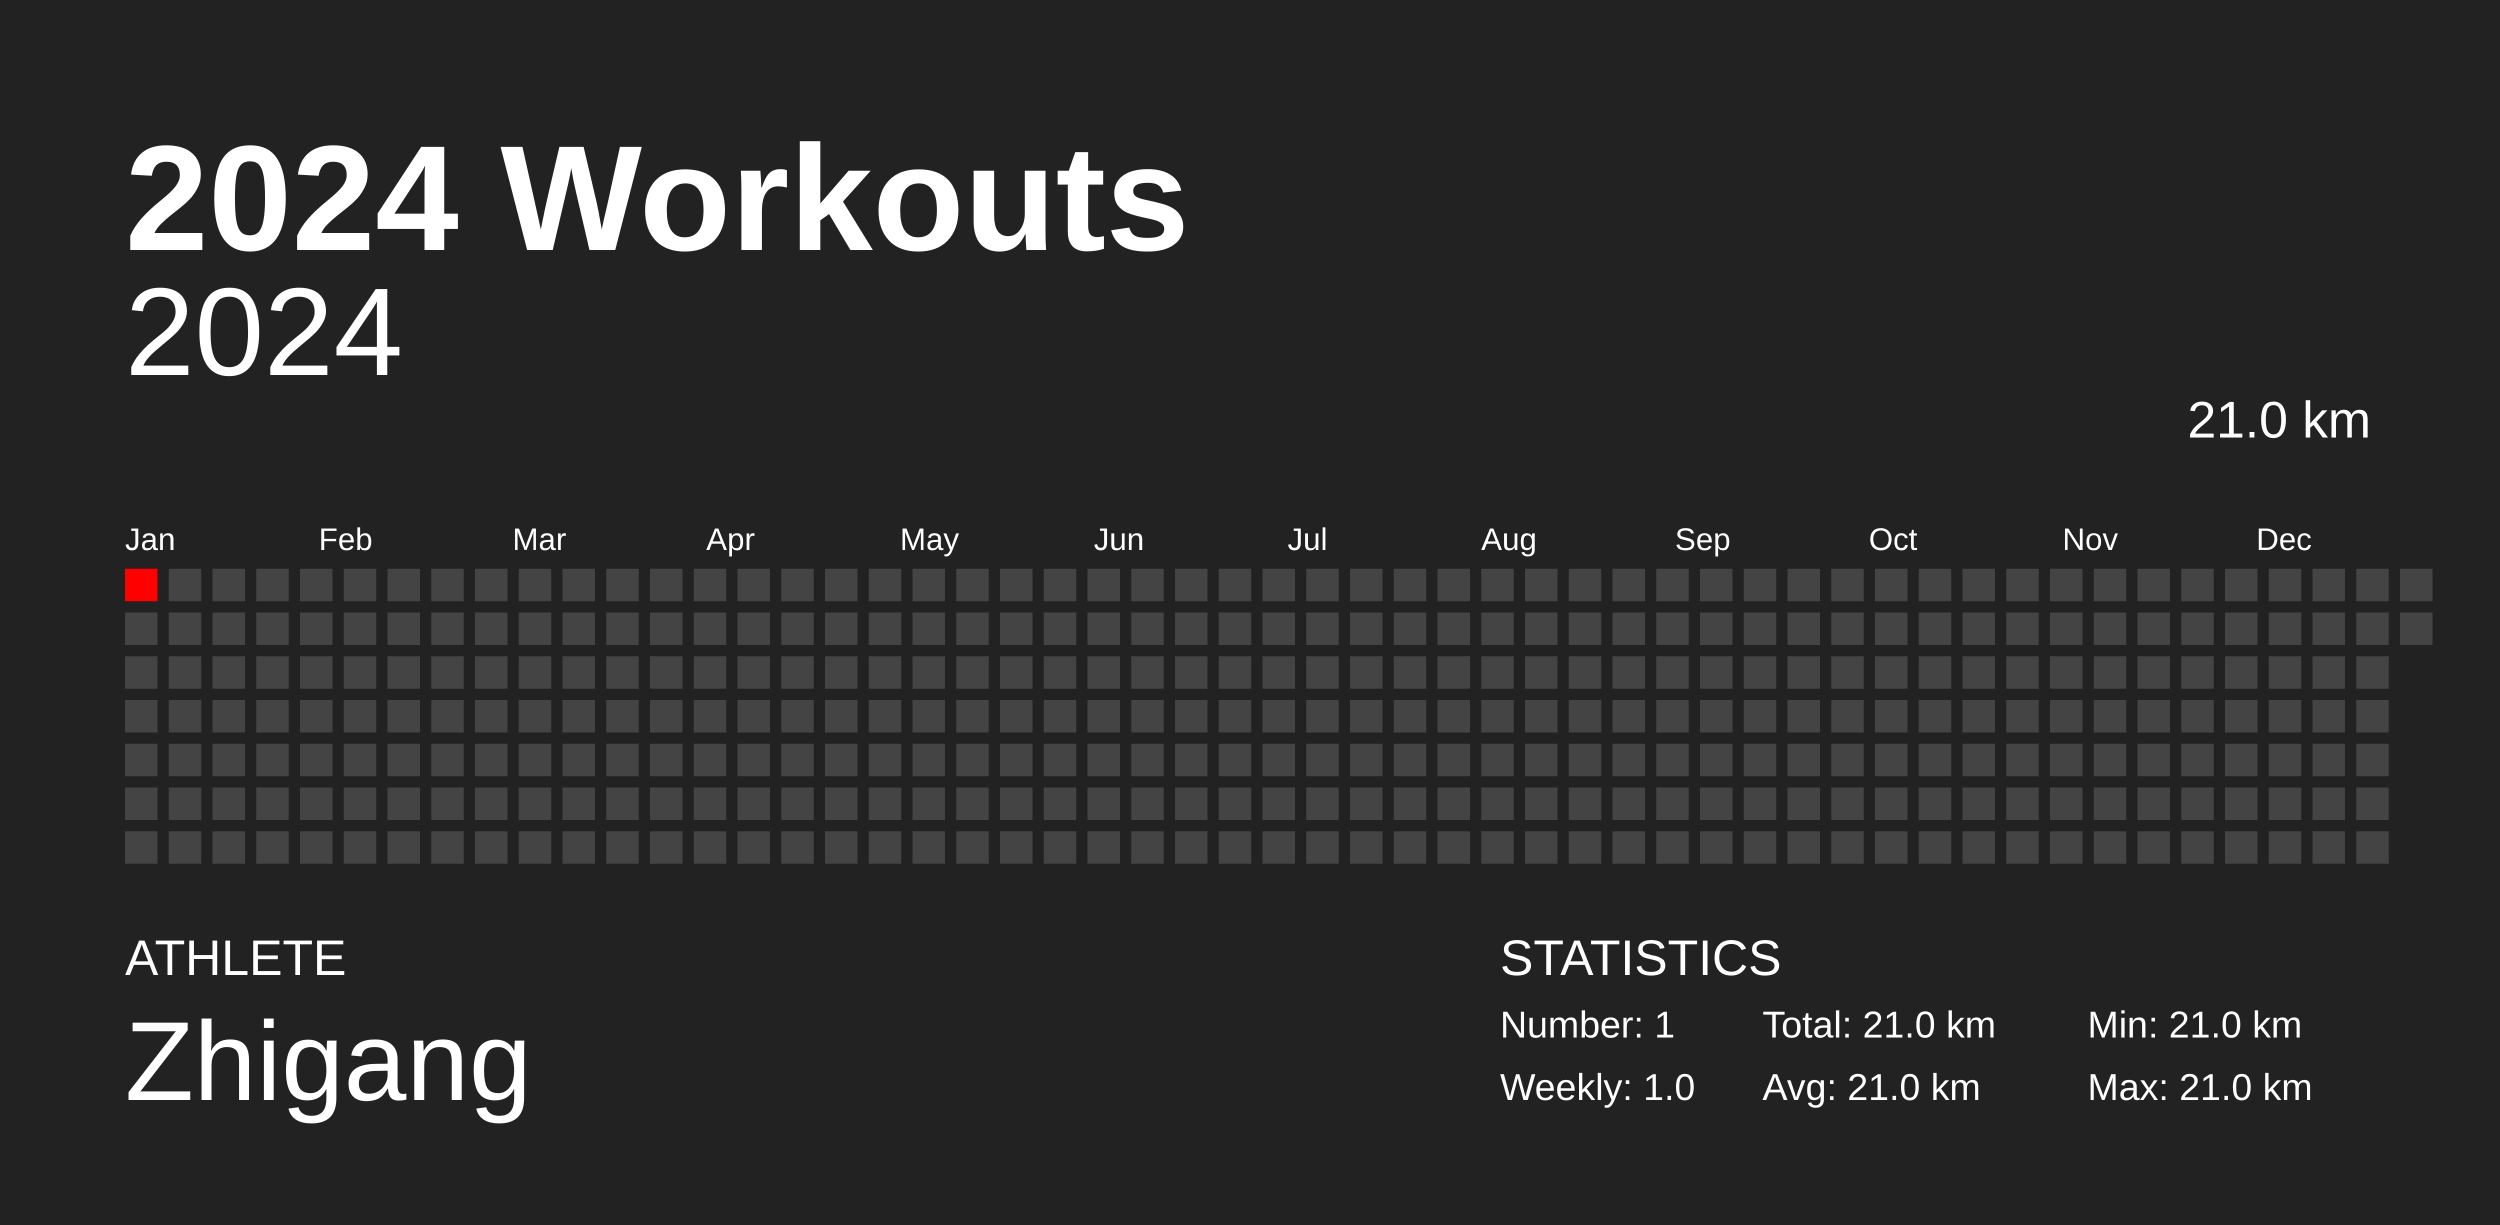
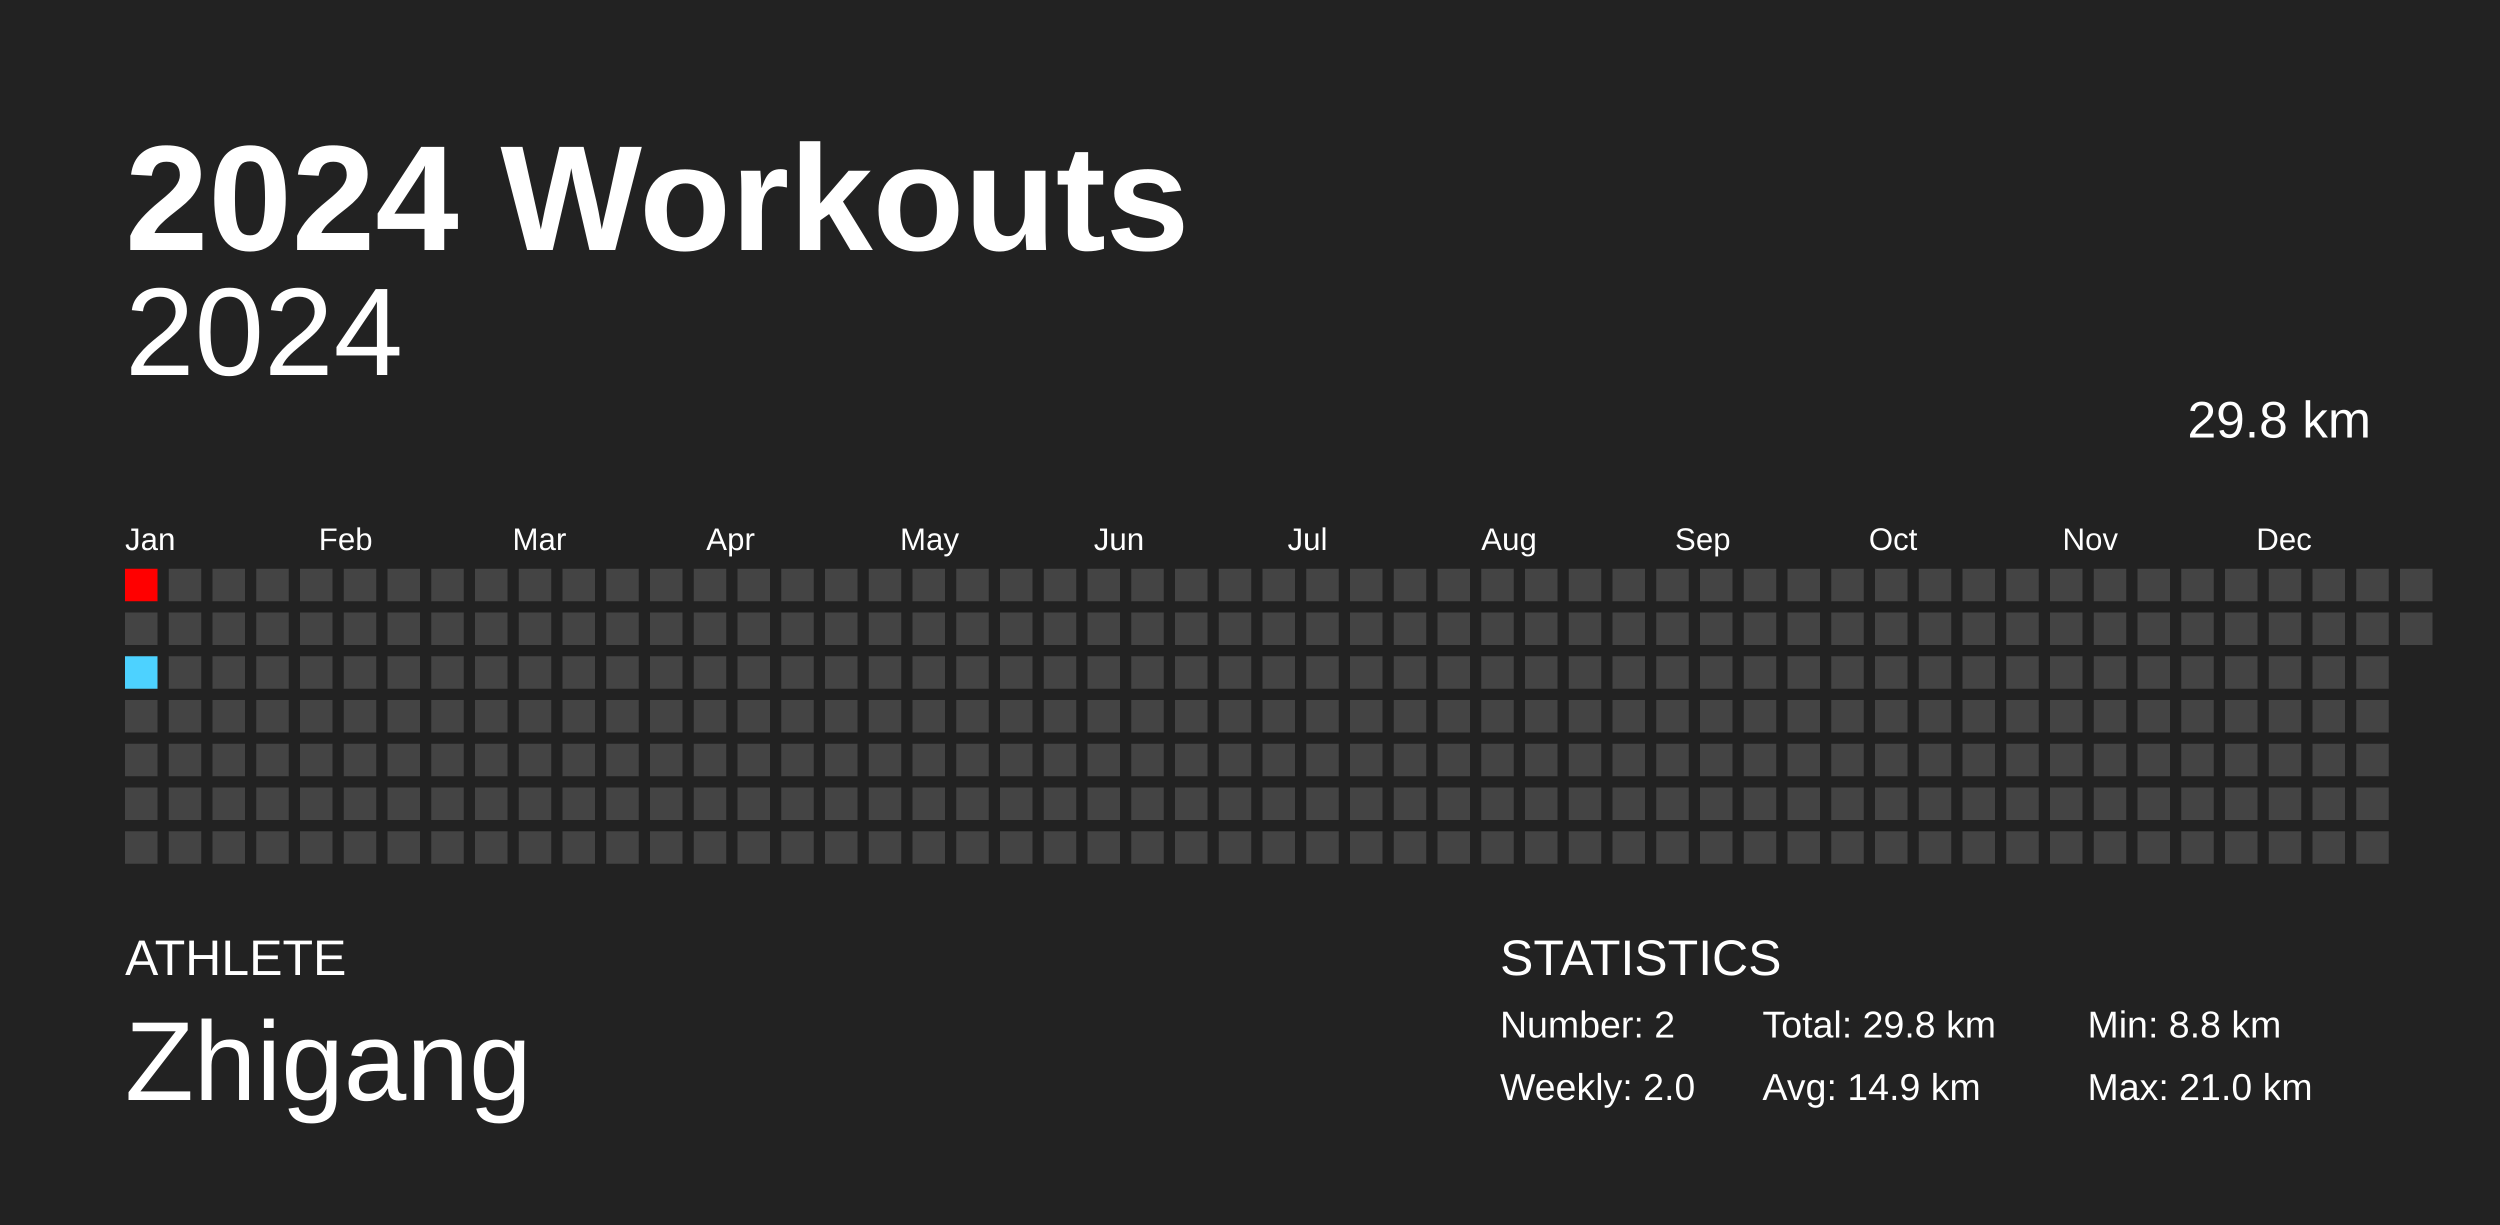
<svg xmlns="http://www.w3.org/2000/svg" baseProfile="full" height="98mm" version="1.1" viewBox="0,0,200,98" width="200mm">
  <defs />
  <rect fill="#222222" height="98" width="200" x="0" y="0" />
  <text fill="#FFFFFF" style="font-size:12px; font-family:Arial; font-weight:bold;" x="10" y="20">2024 Workouts</text>
  <text fill="#FFFFFF" style="font-size:4px; font-family:Arial" x="10" y="78">ATHLETE</text>
  <text fill="#FFFFFF" style="font-size:9px; font-family:Arial" x="10" y="88">Zhigang</text>
  <text fill="#FFFFFF" style="font-size:4px; font-family:Arial" x="120" y="78">STATISTICS</text>
-   <text fill="#FFFFFF" style="font-size:3px; font-family:Arial" x="120" y="83">Number: 1</text>
-   <text fill="#FFFFFF" style="font-size:3px; font-family:Arial" x="120" y="88">Weekly: 1.0</text>
-   <text fill="#FFFFFF" style="font-size:3px; font-family:Arial" x="141" y="83">Total: 21.0 km</text>
-   <text fill="#FFFFFF" style="font-size:3px; font-family:Arial" x="141" y="88">Avg: 21.0 km</text>
-   <text fill="#FFFFFF" style="font-size:3px; font-family:Arial" x="167" y="83">Min: 21.0 km</text>
+   <text fill="#FFFFFF" style="font-size:3px; font-family:Arial" x="120" y="83">Number: 2</text>
+   <text fill="#FFFFFF" style="font-size:3px; font-family:Arial" x="120" y="88">Weekly: 2.0</text>
+   <text fill="#FFFFFF" style="font-size:3px; font-family:Arial" x="141" y="83">Total: 29.8 km</text>
+   <text fill="#FFFFFF" style="font-size:3px; font-family:Arial" x="141" y="88">Avg: 14.9 km</text>
+   <text fill="#FFFFFF" style="font-size:3px; font-family:Arial" x="167" y="83">Min: 8.8 km</text>
  <text fill="#FFFFFF" style="font-size:3px; font-family:Arial" x="167" y="88">Max: 21.0 km</text>
  <text alignment-baseline="hanging" fill="#FFFFFF" style="font-size:10.0px; font-family:Arial;" x="10" y="30">2024</text>
-   <text alignment-baseline="hanging" fill="#FFFFFF" style="font-size:4.125px; font-family:Arial;" x="175" y="35">21.0 km</text>
+   <text alignment-baseline="hanging" fill="#FFFFFF" style="font-size:4.125px; font-family:Arial;" x="175" y="35">29.8 km</text>
  <text fill="#FFFFFF" style="font-size:2.5px; font-family:Arial" x="10.0" y="44">Jan</text>
  <text fill="#FFFFFF" style="font-size:2.5px; font-family:Arial" x="25.5" y="44">Feb</text>
  <text fill="#FFFFFF" style="font-size:2.5px; font-family:Arial" x="41.0" y="44">Mar</text>
  <text fill="#FFFFFF" style="font-size:2.5px; font-family:Arial" x="56.5" y="44">Apr</text>
  <text fill="#FFFFFF" style="font-size:2.5px; font-family:Arial" x="72.0" y="44">May</text>
  <text fill="#FFFFFF" style="font-size:2.5px; font-family:Arial" x="87.5" y="44">Jun</text>
  <text fill="#FFFFFF" style="font-size:2.5px; font-family:Arial" x="103.0" y="44">Jul</text>
  <text fill="#FFFFFF" style="font-size:2.5px; font-family:Arial" x="118.5" y="44">Aug</text>
  <text fill="#FFFFFF" style="font-size:2.5px; font-family:Arial" x="134.0" y="44">Sep</text>
  <text fill="#FFFFFF" style="font-size:2.5px; font-family:Arial" x="149.5" y="44">Oct</text>
  <text fill="#FFFFFF" style="font-size:2.5px; font-family:Arial" x="165.0" y="44">Nov</text>
  <text fill="#FFFFFF" style="font-size:2.5px; font-family:Arial" x="180.5" y="44">Dec</text>
  <rect fill="red" height="2.6" width="2.6" x="10.0" y="45.5" />
  <rect fill="#444444" height="2.6" width="2.6" x="10.0" y="49.0" />
-   <rect fill="#444444" height="2.6" width="2.6" x="10.0" y="52.5" />
+   <rect fill="#4dd2ff" height="2.6" width="2.6" x="10.0" y="52.5" />
  <rect fill="#444444" height="2.6" width="2.6" x="10.0" y="56.0" />
  <rect fill="#444444" height="2.6" width="2.6" x="10.0" y="59.5" />
  <rect fill="#444444" height="2.6" width="2.6" x="10.0" y="63.0" />
  <rect fill="#444444" height="2.6" width="2.6" x="10.0" y="66.5" />
  <rect fill="#444444" height="2.6" width="2.6" x="13.5" y="45.5" />
  <rect fill="#444444" height="2.6" width="2.6" x="13.5" y="49.0" />
  <rect fill="#444444" height="2.6" width="2.6" x="13.5" y="52.5" />
  <rect fill="#444444" height="2.6" width="2.6" x="13.5" y="56.0" />
  <rect fill="#444444" height="2.6" width="2.6" x="13.5" y="59.5" />
  <rect fill="#444444" height="2.6" width="2.6" x="13.5" y="63.0" />
  <rect fill="#444444" height="2.6" width="2.6" x="13.5" y="66.5" />
  <rect fill="#444444" height="2.6" width="2.6" x="17.0" y="45.5" />
  <rect fill="#444444" height="2.6" width="2.6" x="17.0" y="49.0" />
  <rect fill="#444444" height="2.6" width="2.6" x="17.0" y="52.5" />
  <rect fill="#444444" height="2.6" width="2.6" x="17.0" y="56.0" />
  <rect fill="#444444" height="2.6" width="2.6" x="17.0" y="59.5" />
  <rect fill="#444444" height="2.6" width="2.6" x="17.0" y="63.0" />
  <rect fill="#444444" height="2.6" width="2.6" x="17.0" y="66.5" />
  <rect fill="#444444" height="2.6" width="2.6" x="20.5" y="45.5" />
  <rect fill="#444444" height="2.6" width="2.6" x="20.5" y="49.0" />
  <rect fill="#444444" height="2.6" width="2.6" x="20.5" y="52.5" />
  <rect fill="#444444" height="2.6" width="2.6" x="20.5" y="56.0" />
  <rect fill="#444444" height="2.6" width="2.6" x="20.5" y="59.5" />
  <rect fill="#444444" height="2.6" width="2.6" x="20.5" y="63.0" />
  <rect fill="#444444" height="2.6" width="2.6" x="20.5" y="66.5" />
  <rect fill="#444444" height="2.6" width="2.6" x="24.0" y="45.5" />
  <rect fill="#444444" height="2.6" width="2.6" x="24.0" y="49.0" />
  <rect fill="#444444" height="2.6" width="2.6" x="24.0" y="52.5" />
  <rect fill="#444444" height="2.6" width="2.6" x="24.0" y="56.0" />
  <rect fill="#444444" height="2.6" width="2.6" x="24.0" y="59.5" />
  <rect fill="#444444" height="2.6" width="2.6" x="24.0" y="63.0" />
  <rect fill="#444444" height="2.6" width="2.6" x="24.0" y="66.5" />
  <rect fill="#444444" height="2.6" width="2.6" x="27.5" y="45.5" />
  <rect fill="#444444" height="2.6" width="2.6" x="27.5" y="49.0" />
  <rect fill="#444444" height="2.6" width="2.6" x="27.5" y="52.5" />
  <rect fill="#444444" height="2.6" width="2.6" x="27.5" y="56.0" />
  <rect fill="#444444" height="2.6" width="2.6" x="27.5" y="59.5" />
  <rect fill="#444444" height="2.6" width="2.6" x="27.5" y="63.0" />
  <rect fill="#444444" height="2.6" width="2.6" x="27.5" y="66.5" />
  <rect fill="#444444" height="2.6" width="2.6" x="31.0" y="45.5" />
  <rect fill="#444444" height="2.6" width="2.6" x="31.0" y="49.0" />
  <rect fill="#444444" height="2.6" width="2.6" x="31.0" y="52.5" />
  <rect fill="#444444" height="2.6" width="2.6" x="31.0" y="56.0" />
  <rect fill="#444444" height="2.6" width="2.6" x="31.0" y="59.5" />
  <rect fill="#444444" height="2.6" width="2.6" x="31.0" y="63.0" />
  <rect fill="#444444" height="2.6" width="2.6" x="31.0" y="66.5" />
  <rect fill="#444444" height="2.6" width="2.6" x="34.5" y="45.5" />
  <rect fill="#444444" height="2.6" width="2.6" x="34.5" y="49.0" />
  <rect fill="#444444" height="2.6" width="2.6" x="34.5" y="52.5" />
  <rect fill="#444444" height="2.6" width="2.6" x="34.5" y="56.0" />
  <rect fill="#444444" height="2.6" width="2.6" x="34.5" y="59.5" />
  <rect fill="#444444" height="2.6" width="2.6" x="34.5" y="63.0" />
  <rect fill="#444444" height="2.6" width="2.6" x="34.5" y="66.5" />
  <rect fill="#444444" height="2.6" width="2.6" x="38.0" y="45.5" />
  <rect fill="#444444" height="2.6" width="2.6" x="38.0" y="49.0" />
  <rect fill="#444444" height="2.6" width="2.6" x="38.0" y="52.5" />
  <rect fill="#444444" height="2.6" width="2.6" x="38.0" y="56.0" />
  <rect fill="#444444" height="2.6" width="2.6" x="38.0" y="59.5" />
  <rect fill="#444444" height="2.6" width="2.6" x="38.0" y="63.0" />
  <rect fill="#444444" height="2.6" width="2.6" x="38.0" y="66.5" />
  <rect fill="#444444" height="2.6" width="2.6" x="41.5" y="45.5" />
  <rect fill="#444444" height="2.6" width="2.6" x="41.5" y="49.0" />
  <rect fill="#444444" height="2.6" width="2.6" x="41.5" y="52.5" />
  <rect fill="#444444" height="2.6" width="2.6" x="41.5" y="56.0" />
  <rect fill="#444444" height="2.6" width="2.6" x="41.5" y="59.5" />
  <rect fill="#444444" height="2.6" width="2.6" x="41.5" y="63.0" />
  <rect fill="#444444" height="2.6" width="2.6" x="41.5" y="66.5" />
  <rect fill="#444444" height="2.6" width="2.6" x="45.0" y="45.5" />
  <rect fill="#444444" height="2.6" width="2.6" x="45.0" y="49.0" />
  <rect fill="#444444" height="2.6" width="2.6" x="45.0" y="52.5" />
  <rect fill="#444444" height="2.6" width="2.6" x="45.0" y="56.0" />
  <rect fill="#444444" height="2.6" width="2.6" x="45.0" y="59.5" />
  <rect fill="#444444" height="2.6" width="2.6" x="45.0" y="63.0" />
  <rect fill="#444444" height="2.6" width="2.6" x="45.0" y="66.5" />
  <rect fill="#444444" height="2.6" width="2.6" x="48.5" y="45.5" />
  <rect fill="#444444" height="2.6" width="2.6" x="48.5" y="49.0" />
  <rect fill="#444444" height="2.6" width="2.6" x="48.5" y="52.5" />
  <rect fill="#444444" height="2.6" width="2.6" x="48.5" y="56.0" />
  <rect fill="#444444" height="2.6" width="2.6" x="48.5" y="59.5" />
  <rect fill="#444444" height="2.6" width="2.6" x="48.5" y="63.0" />
  <rect fill="#444444" height="2.6" width="2.6" x="48.5" y="66.5" />
  <rect fill="#444444" height="2.6" width="2.6" x="52.0" y="45.5" />
  <rect fill="#444444" height="2.6" width="2.6" x="52.0" y="49.0" />
  <rect fill="#444444" height="2.6" width="2.6" x="52.0" y="52.5" />
  <rect fill="#444444" height="2.6" width="2.6" x="52.0" y="56.0" />
  <rect fill="#444444" height="2.6" width="2.6" x="52.0" y="59.5" />
  <rect fill="#444444" height="2.6" width="2.6" x="52.0" y="63.0" />
  <rect fill="#444444" height="2.6" width="2.6" x="52.0" y="66.5" />
  <rect fill="#444444" height="2.6" width="2.6" x="55.5" y="45.5" />
  <rect fill="#444444" height="2.6" width="2.6" x="55.5" y="49.0" />
  <rect fill="#444444" height="2.6" width="2.6" x="55.5" y="52.5" />
  <rect fill="#444444" height="2.6" width="2.6" x="55.5" y="56.0" />
  <rect fill="#444444" height="2.6" width="2.6" x="55.5" y="59.5" />
  <rect fill="#444444" height="2.6" width="2.6" x="55.5" y="63.0" />
  <rect fill="#444444" height="2.6" width="2.6" x="55.5" y="66.5" />
  <rect fill="#444444" height="2.6" width="2.6" x="59.0" y="45.5" />
  <rect fill="#444444" height="2.6" width="2.6" x="59.0" y="49.0" />
  <rect fill="#444444" height="2.6" width="2.6" x="59.0" y="52.5" />
  <rect fill="#444444" height="2.6" width="2.6" x="59.0" y="56.0" />
  <rect fill="#444444" height="2.6" width="2.6" x="59.0" y="59.5" />
  <rect fill="#444444" height="2.6" width="2.6" x="59.0" y="63.0" />
  <rect fill="#444444" height="2.6" width="2.6" x="59.0" y="66.5" />
  <rect fill="#444444" height="2.6" width="2.6" x="62.5" y="45.5" />
  <rect fill="#444444" height="2.6" width="2.6" x="62.5" y="49.0" />
  <rect fill="#444444" height="2.6" width="2.6" x="62.5" y="52.5" />
  <rect fill="#444444" height="2.6" width="2.6" x="62.5" y="56.0" />
  <rect fill="#444444" height="2.6" width="2.6" x="62.5" y="59.5" />
  <rect fill="#444444" height="2.6" width="2.6" x="62.5" y="63.0" />
  <rect fill="#444444" height="2.6" width="2.6" x="62.5" y="66.5" />
  <rect fill="#444444" height="2.6" width="2.6" x="66.0" y="45.5" />
  <rect fill="#444444" height="2.6" width="2.6" x="66.0" y="49.0" />
  <rect fill="#444444" height="2.6" width="2.6" x="66.0" y="52.5" />
  <rect fill="#444444" height="2.6" width="2.6" x="66.0" y="56.0" />
  <rect fill="#444444" height="2.6" width="2.6" x="66.0" y="59.5" />
  <rect fill="#444444" height="2.6" width="2.6" x="66.0" y="63.0" />
  <rect fill="#444444" height="2.6" width="2.6" x="66.0" y="66.5" />
  <rect fill="#444444" height="2.6" width="2.6" x="69.5" y="45.5" />
  <rect fill="#444444" height="2.6" width="2.6" x="69.5" y="49.0" />
  <rect fill="#444444" height="2.6" width="2.6" x="69.5" y="52.5" />
  <rect fill="#444444" height="2.6" width="2.6" x="69.5" y="56.0" />
  <rect fill="#444444" height="2.6" width="2.6" x="69.5" y="59.5" />
  <rect fill="#444444" height="2.6" width="2.6" x="69.5" y="63.0" />
  <rect fill="#444444" height="2.6" width="2.6" x="69.5" y="66.5" />
  <rect fill="#444444" height="2.6" width="2.6" x="73.0" y="45.5" />
  <rect fill="#444444" height="2.6" width="2.6" x="73.0" y="49.0" />
  <rect fill="#444444" height="2.6" width="2.6" x="73.0" y="52.5" />
  <rect fill="#444444" height="2.6" width="2.6" x="73.0" y="56.0" />
  <rect fill="#444444" height="2.6" width="2.6" x="73.0" y="59.5" />
  <rect fill="#444444" height="2.6" width="2.6" x="73.0" y="63.0" />
  <rect fill="#444444" height="2.6" width="2.6" x="73.0" y="66.5" />
  <rect fill="#444444" height="2.6" width="2.6" x="76.5" y="45.5" />
  <rect fill="#444444" height="2.6" width="2.6" x="76.5" y="49.0" />
  <rect fill="#444444" height="2.6" width="2.6" x="76.5" y="52.5" />
  <rect fill="#444444" height="2.6" width="2.6" x="76.5" y="56.0" />
  <rect fill="#444444" height="2.6" width="2.6" x="76.5" y="59.5" />
  <rect fill="#444444" height="2.6" width="2.6" x="76.5" y="63.0" />
  <rect fill="#444444" height="2.6" width="2.6" x="76.5" y="66.5" />
  <rect fill="#444444" height="2.6" width="2.6" x="80.0" y="45.5" />
  <rect fill="#444444" height="2.6" width="2.6" x="80.0" y="49.0" />
  <rect fill="#444444" height="2.6" width="2.6" x="80.0" y="52.5" />
  <rect fill="#444444" height="2.6" width="2.6" x="80.0" y="56.0" />
  <rect fill="#444444" height="2.6" width="2.6" x="80.0" y="59.5" />
  <rect fill="#444444" height="2.6" width="2.6" x="80.0" y="63.0" />
  <rect fill="#444444" height="2.6" width="2.6" x="80.0" y="66.5" />
  <rect fill="#444444" height="2.6" width="2.6" x="83.5" y="45.5" />
  <rect fill="#444444" height="2.6" width="2.6" x="83.5" y="49.0" />
  <rect fill="#444444" height="2.6" width="2.6" x="83.5" y="52.5" />
  <rect fill="#444444" height="2.6" width="2.6" x="83.5" y="56.0" />
  <rect fill="#444444" height="2.6" width="2.6" x="83.5" y="59.5" />
  <rect fill="#444444" height="2.6" width="2.6" x="83.5" y="63.0" />
  <rect fill="#444444" height="2.6" width="2.6" x="83.5" y="66.5" />
  <rect fill="#444444" height="2.6" width="2.6" x="87.0" y="45.5" />
  <rect fill="#444444" height="2.6" width="2.6" x="87.0" y="49.0" />
  <rect fill="#444444" height="2.6" width="2.6" x="87.0" y="52.5" />
  <rect fill="#444444" height="2.6" width="2.6" x="87.0" y="56.0" />
  <rect fill="#444444" height="2.6" width="2.6" x="87.0" y="59.5" />
  <rect fill="#444444" height="2.6" width="2.6" x="87.0" y="63.0" />
  <rect fill="#444444" height="2.6" width="2.6" x="87.0" y="66.5" />
  <rect fill="#444444" height="2.6" width="2.6" x="90.5" y="45.5" />
  <rect fill="#444444" height="2.6" width="2.6" x="90.5" y="49.0" />
  <rect fill="#444444" height="2.6" width="2.6" x="90.5" y="52.5" />
  <rect fill="#444444" height="2.6" width="2.6" x="90.5" y="56.0" />
  <rect fill="#444444" height="2.6" width="2.6" x="90.5" y="59.5" />
  <rect fill="#444444" height="2.6" width="2.6" x="90.5" y="63.0" />
  <rect fill="#444444" height="2.6" width="2.6" x="90.5" y="66.5" />
  <rect fill="#444444" height="2.6" width="2.6" x="94.0" y="45.5" />
  <rect fill="#444444" height="2.6" width="2.6" x="94.0" y="49.0" />
  <rect fill="#444444" height="2.6" width="2.6" x="94.0" y="52.5" />
  <rect fill="#444444" height="2.6" width="2.6" x="94.0" y="56.0" />
  <rect fill="#444444" height="2.6" width="2.6" x="94.0" y="59.5" />
  <rect fill="#444444" height="2.6" width="2.6" x="94.0" y="63.0" />
  <rect fill="#444444" height="2.6" width="2.6" x="94.0" y="66.5" />
  <rect fill="#444444" height="2.6" width="2.6" x="97.5" y="45.5" />
  <rect fill="#444444" height="2.6" width="2.6" x="97.5" y="49.0" />
  <rect fill="#444444" height="2.6" width="2.6" x="97.5" y="52.5" />
  <rect fill="#444444" height="2.6" width="2.6" x="97.5" y="56.0" />
  <rect fill="#444444" height="2.6" width="2.6" x="97.5" y="59.5" />
  <rect fill="#444444" height="2.6" width="2.6" x="97.5" y="63.0" />
  <rect fill="#444444" height="2.6" width="2.6" x="97.5" y="66.5" />
  <rect fill="#444444" height="2.6" width="2.6" x="101.0" y="45.5" />
  <rect fill="#444444" height="2.6" width="2.6" x="101.0" y="49.0" />
  <rect fill="#444444" height="2.6" width="2.6" x="101.0" y="52.5" />
  <rect fill="#444444" height="2.6" width="2.6" x="101.0" y="56.0" />
  <rect fill="#444444" height="2.6" width="2.6" x="101.0" y="59.5" />
  <rect fill="#444444" height="2.6" width="2.6" x="101.0" y="63.0" />
  <rect fill="#444444" height="2.6" width="2.6" x="101.0" y="66.5" />
  <rect fill="#444444" height="2.6" width="2.6" x="104.5" y="45.5" />
  <rect fill="#444444" height="2.6" width="2.6" x="104.5" y="49.0" />
  <rect fill="#444444" height="2.6" width="2.6" x="104.5" y="52.5" />
  <rect fill="#444444" height="2.6" width="2.6" x="104.5" y="56.0" />
  <rect fill="#444444" height="2.6" width="2.6" x="104.5" y="59.5" />
  <rect fill="#444444" height="2.6" width="2.6" x="104.5" y="63.0" />
  <rect fill="#444444" height="2.6" width="2.6" x="104.5" y="66.5" />
  <rect fill="#444444" height="2.6" width="2.6" x="108.0" y="45.5" />
  <rect fill="#444444" height="2.6" width="2.6" x="108.0" y="49.0" />
  <rect fill="#444444" height="2.6" width="2.6" x="108.0" y="52.5" />
  <rect fill="#444444" height="2.6" width="2.6" x="108.0" y="56.0" />
  <rect fill="#444444" height="2.6" width="2.6" x="108.0" y="59.5" />
  <rect fill="#444444" height="2.6" width="2.6" x="108.0" y="63.0" />
  <rect fill="#444444" height="2.6" width="2.6" x="108.0" y="66.5" />
  <rect fill="#444444" height="2.6" width="2.6" x="111.5" y="45.5" />
  <rect fill="#444444" height="2.6" width="2.6" x="111.5" y="49.0" />
  <rect fill="#444444" height="2.6" width="2.6" x="111.5" y="52.5" />
  <rect fill="#444444" height="2.6" width="2.6" x="111.5" y="56.0" />
  <rect fill="#444444" height="2.6" width="2.6" x="111.5" y="59.5" />
  <rect fill="#444444" height="2.6" width="2.6" x="111.5" y="63.0" />
  <rect fill="#444444" height="2.6" width="2.6" x="111.5" y="66.5" />
  <rect fill="#444444" height="2.6" width="2.6" x="115.0" y="45.5" />
  <rect fill="#444444" height="2.6" width="2.6" x="115.0" y="49.0" />
  <rect fill="#444444" height="2.6" width="2.6" x="115.0" y="52.5" />
  <rect fill="#444444" height="2.6" width="2.6" x="115.0" y="56.0" />
  <rect fill="#444444" height="2.6" width="2.6" x="115.0" y="59.5" />
  <rect fill="#444444" height="2.6" width="2.6" x="115.0" y="63.0" />
  <rect fill="#444444" height="2.6" width="2.6" x="115.0" y="66.5" />
  <rect fill="#444444" height="2.6" width="2.6" x="118.5" y="45.5" />
  <rect fill="#444444" height="2.6" width="2.6" x="118.5" y="49.0" />
  <rect fill="#444444" height="2.6" width="2.6" x="118.5" y="52.5" />
  <rect fill="#444444" height="2.6" width="2.6" x="118.5" y="56.0" />
  <rect fill="#444444" height="2.6" width="2.6" x="118.5" y="59.5" />
  <rect fill="#444444" height="2.6" width="2.6" x="118.5" y="63.0" />
  <rect fill="#444444" height="2.6" width="2.6" x="118.5" y="66.5" />
  <rect fill="#444444" height="2.6" width="2.6" x="122.0" y="45.5" />
  <rect fill="#444444" height="2.6" width="2.6" x="122.0" y="49.0" />
  <rect fill="#444444" height="2.6" width="2.6" x="122.0" y="52.5" />
  <rect fill="#444444" height="2.6" width="2.6" x="122.0" y="56.0" />
  <rect fill="#444444" height="2.6" width="2.6" x="122.0" y="59.5" />
  <rect fill="#444444" height="2.6" width="2.6" x="122.0" y="63.0" />
  <rect fill="#444444" height="2.6" width="2.6" x="122.0" y="66.5" />
  <rect fill="#444444" height="2.6" width="2.6" x="125.5" y="45.5" />
  <rect fill="#444444" height="2.6" width="2.6" x="125.5" y="49.0" />
  <rect fill="#444444" height="2.6" width="2.6" x="125.5" y="52.5" />
  <rect fill="#444444" height="2.6" width="2.6" x="125.5" y="56.0" />
  <rect fill="#444444" height="2.6" width="2.6" x="125.5" y="59.5" />
  <rect fill="#444444" height="2.6" width="2.6" x="125.5" y="63.0" />
  <rect fill="#444444" height="2.6" width="2.6" x="125.5" y="66.5" />
  <rect fill="#444444" height="2.6" width="2.6" x="129.0" y="45.5" />
  <rect fill="#444444" height="2.6" width="2.6" x="129.0" y="49.0" />
  <rect fill="#444444" height="2.6" width="2.6" x="129.0" y="52.5" />
  <rect fill="#444444" height="2.6" width="2.6" x="129.0" y="56.0" />
  <rect fill="#444444" height="2.6" width="2.6" x="129.0" y="59.5" />
  <rect fill="#444444" height="2.6" width="2.6" x="129.0" y="63.0" />
  <rect fill="#444444" height="2.6" width="2.6" x="129.0" y="66.5" />
  <rect fill="#444444" height="2.6" width="2.6" x="132.5" y="45.5" />
  <rect fill="#444444" height="2.6" width="2.6" x="132.5" y="49.0" />
  <rect fill="#444444" height="2.6" width="2.6" x="132.5" y="52.5" />
  <rect fill="#444444" height="2.6" width="2.6" x="132.5" y="56.0" />
  <rect fill="#444444" height="2.6" width="2.6" x="132.5" y="59.5" />
  <rect fill="#444444" height="2.6" width="2.6" x="132.5" y="63.0" />
  <rect fill="#444444" height="2.6" width="2.6" x="132.5" y="66.5" />
  <rect fill="#444444" height="2.6" width="2.6" x="136.0" y="45.5" />
  <rect fill="#444444" height="2.6" width="2.6" x="136.0" y="49.0" />
  <rect fill="#444444" height="2.6" width="2.6" x="136.0" y="52.5" />
  <rect fill="#444444" height="2.6" width="2.6" x="136.0" y="56.0" />
  <rect fill="#444444" height="2.6" width="2.6" x="136.0" y="59.5" />
  <rect fill="#444444" height="2.6" width="2.6" x="136.0" y="63.0" />
  <rect fill="#444444" height="2.6" width="2.6" x="136.0" y="66.5" />
  <rect fill="#444444" height="2.6" width="2.6" x="139.5" y="45.5" />
  <rect fill="#444444" height="2.6" width="2.6" x="139.5" y="49.0" />
  <rect fill="#444444" height="2.6" width="2.6" x="139.5" y="52.5" />
  <rect fill="#444444" height="2.6" width="2.6" x="139.5" y="56.0" />
  <rect fill="#444444" height="2.6" width="2.6" x="139.5" y="59.5" />
  <rect fill="#444444" height="2.6" width="2.6" x="139.5" y="63.0" />
  <rect fill="#444444" height="2.6" width="2.6" x="139.5" y="66.5" />
  <rect fill="#444444" height="2.6" width="2.6" x="143.0" y="45.5" />
  <rect fill="#444444" height="2.6" width="2.6" x="143.0" y="49.0" />
  <rect fill="#444444" height="2.6" width="2.6" x="143.0" y="52.5" />
  <rect fill="#444444" height="2.6" width="2.6" x="143.0" y="56.0" />
  <rect fill="#444444" height="2.6" width="2.6" x="143.0" y="59.5" />
  <rect fill="#444444" height="2.6" width="2.6" x="143.0" y="63.0" />
  <rect fill="#444444" height="2.6" width="2.6" x="143.0" y="66.5" />
  <rect fill="#444444" height="2.6" width="2.6" x="146.5" y="45.5" />
  <rect fill="#444444" height="2.6" width="2.6" x="146.5" y="49.0" />
  <rect fill="#444444" height="2.6" width="2.6" x="146.5" y="52.5" />
  <rect fill="#444444" height="2.6" width="2.6" x="146.5" y="56.0" />
  <rect fill="#444444" height="2.6" width="2.6" x="146.5" y="59.5" />
  <rect fill="#444444" height="2.6" width="2.6" x="146.5" y="63.0" />
  <rect fill="#444444" height="2.6" width="2.6" x="146.5" y="66.5" />
  <rect fill="#444444" height="2.6" width="2.6" x="150.0" y="45.5" />
  <rect fill="#444444" height="2.6" width="2.6" x="150.0" y="49.0" />
  <rect fill="#444444" height="2.6" width="2.6" x="150.0" y="52.5" />
  <rect fill="#444444" height="2.6" width="2.6" x="150.0" y="56.0" />
  <rect fill="#444444" height="2.6" width="2.6" x="150.0" y="59.5" />
  <rect fill="#444444" height="2.6" width="2.6" x="150.0" y="63.0" />
  <rect fill="#444444" height="2.6" width="2.6" x="150.0" y="66.5" />
  <rect fill="#444444" height="2.6" width="2.6" x="153.5" y="45.5" />
  <rect fill="#444444" height="2.6" width="2.6" x="153.5" y="49.0" />
  <rect fill="#444444" height="2.6" width="2.6" x="153.5" y="52.5" />
  <rect fill="#444444" height="2.6" width="2.6" x="153.5" y="56.0" />
  <rect fill="#444444" height="2.6" width="2.6" x="153.5" y="59.5" />
  <rect fill="#444444" height="2.6" width="2.6" x="153.5" y="63.0" />
  <rect fill="#444444" height="2.6" width="2.6" x="153.5" y="66.5" />
  <rect fill="#444444" height="2.6" width="2.6" x="157.0" y="45.5" />
  <rect fill="#444444" height="2.6" width="2.6" x="157.0" y="49.0" />
  <rect fill="#444444" height="2.6" width="2.6" x="157.0" y="52.5" />
  <rect fill="#444444" height="2.6" width="2.6" x="157.0" y="56.0" />
  <rect fill="#444444" height="2.6" width="2.6" x="157.0" y="59.5" />
  <rect fill="#444444" height="2.6" width="2.6" x="157.0" y="63.0" />
  <rect fill="#444444" height="2.6" width="2.6" x="157.0" y="66.5" />
  <rect fill="#444444" height="2.6" width="2.6" x="160.5" y="45.5" />
  <rect fill="#444444" height="2.6" width="2.6" x="160.5" y="49.0" />
  <rect fill="#444444" height="2.6" width="2.6" x="160.5" y="52.5" />
  <rect fill="#444444" height="2.6" width="2.6" x="160.5" y="56.0" />
  <rect fill="#444444" height="2.6" width="2.6" x="160.5" y="59.5" />
  <rect fill="#444444" height="2.6" width="2.6" x="160.5" y="63.0" />
  <rect fill="#444444" height="2.6" width="2.6" x="160.5" y="66.5" />
  <rect fill="#444444" height="2.6" width="2.6" x="164.0" y="45.5" />
  <rect fill="#444444" height="2.6" width="2.6" x="164.0" y="49.0" />
  <rect fill="#444444" height="2.6" width="2.6" x="164.0" y="52.5" />
  <rect fill="#444444" height="2.6" width="2.6" x="164.0" y="56.0" />
  <rect fill="#444444" height="2.6" width="2.6" x="164.0" y="59.5" />
  <rect fill="#444444" height="2.6" width="2.6" x="164.0" y="63.0" />
  <rect fill="#444444" height="2.6" width="2.6" x="164.0" y="66.5" />
  <rect fill="#444444" height="2.6" width="2.6" x="167.5" y="45.5" />
  <rect fill="#444444" height="2.6" width="2.6" x="167.5" y="49.0" />
  <rect fill="#444444" height="2.6" width="2.6" x="167.5" y="52.5" />
  <rect fill="#444444" height="2.6" width="2.6" x="167.5" y="56.0" />
  <rect fill="#444444" height="2.6" width="2.6" x="167.5" y="59.5" />
  <rect fill="#444444" height="2.6" width="2.6" x="167.5" y="63.0" />
  <rect fill="#444444" height="2.6" width="2.6" x="167.5" y="66.5" />
  <rect fill="#444444" height="2.6" width="2.6" x="171.0" y="45.5" />
  <rect fill="#444444" height="2.6" width="2.6" x="171.0" y="49.0" />
  <rect fill="#444444" height="2.6" width="2.6" x="171.0" y="52.5" />
  <rect fill="#444444" height="2.6" width="2.6" x="171.0" y="56.0" />
  <rect fill="#444444" height="2.6" width="2.6" x="171.0" y="59.5" />
  <rect fill="#444444" height="2.6" width="2.6" x="171.0" y="63.0" />
  <rect fill="#444444" height="2.6" width="2.6" x="171.0" y="66.5" />
  <rect fill="#444444" height="2.6" width="2.6" x="174.5" y="45.5" />
  <rect fill="#444444" height="2.6" width="2.6" x="174.5" y="49.0" />
  <rect fill="#444444" height="2.6" width="2.6" x="174.5" y="52.5" />
  <rect fill="#444444" height="2.6" width="2.6" x="174.5" y="56.0" />
  <rect fill="#444444" height="2.6" width="2.6" x="174.5" y="59.5" />
  <rect fill="#444444" height="2.6" width="2.6" x="174.5" y="63.0" />
  <rect fill="#444444" height="2.6" width="2.6" x="174.5" y="66.5" />
  <rect fill="#444444" height="2.6" width="2.6" x="178.0" y="45.5" />
  <rect fill="#444444" height="2.6" width="2.6" x="178.0" y="49.0" />
  <rect fill="#444444" height="2.6" width="2.6" x="178.0" y="52.5" />
  <rect fill="#444444" height="2.6" width="2.6" x="178.0" y="56.0" />
  <rect fill="#444444" height="2.6" width="2.6" x="178.0" y="59.5" />
  <rect fill="#444444" height="2.6" width="2.6" x="178.0" y="63.0" />
  <rect fill="#444444" height="2.6" width="2.6" x="178.0" y="66.5" />
  <rect fill="#444444" height="2.6" width="2.6" x="181.5" y="45.5" />
  <rect fill="#444444" height="2.6" width="2.6" x="181.5" y="49.0" />
  <rect fill="#444444" height="2.6" width="2.6" x="181.5" y="52.5" />
  <rect fill="#444444" height="2.6" width="2.6" x="181.5" y="56.0" />
  <rect fill="#444444" height="2.6" width="2.6" x="181.5" y="59.5" />
  <rect fill="#444444" height="2.6" width="2.6" x="181.5" y="63.0" />
  <rect fill="#444444" height="2.6" width="2.6" x="181.5" y="66.5" />
  <rect fill="#444444" height="2.6" width="2.6" x="185.0" y="45.5" />
  <rect fill="#444444" height="2.6" width="2.6" x="185.0" y="49.0" />
  <rect fill="#444444" height="2.6" width="2.6" x="185.0" y="52.5" />
  <rect fill="#444444" height="2.6" width="2.6" x="185.0" y="56.0" />
  <rect fill="#444444" height="2.6" width="2.6" x="185.0" y="59.5" />
  <rect fill="#444444" height="2.6" width="2.6" x="185.0" y="63.0" />
  <rect fill="#444444" height="2.6" width="2.6" x="185.0" y="66.5" />
  <rect fill="#444444" height="2.6" width="2.6" x="188.5" y="45.5" />
  <rect fill="#444444" height="2.6" width="2.6" x="188.5" y="49.0" />
  <rect fill="#444444" height="2.6" width="2.6" x="188.5" y="52.5" />
  <rect fill="#444444" height="2.6" width="2.6" x="188.5" y="56.0" />
  <rect fill="#444444" height="2.6" width="2.6" x="188.5" y="59.5" />
  <rect fill="#444444" height="2.6" width="2.6" x="188.5" y="63.0" />
  <rect fill="#444444" height="2.6" width="2.6" x="188.5" y="66.5" />
  <rect fill="#444444" height="2.6" width="2.6" x="192.0" y="45.5" />
  <rect fill="#444444" height="2.6" width="2.6" x="192.0" y="49.0" />
</svg>
